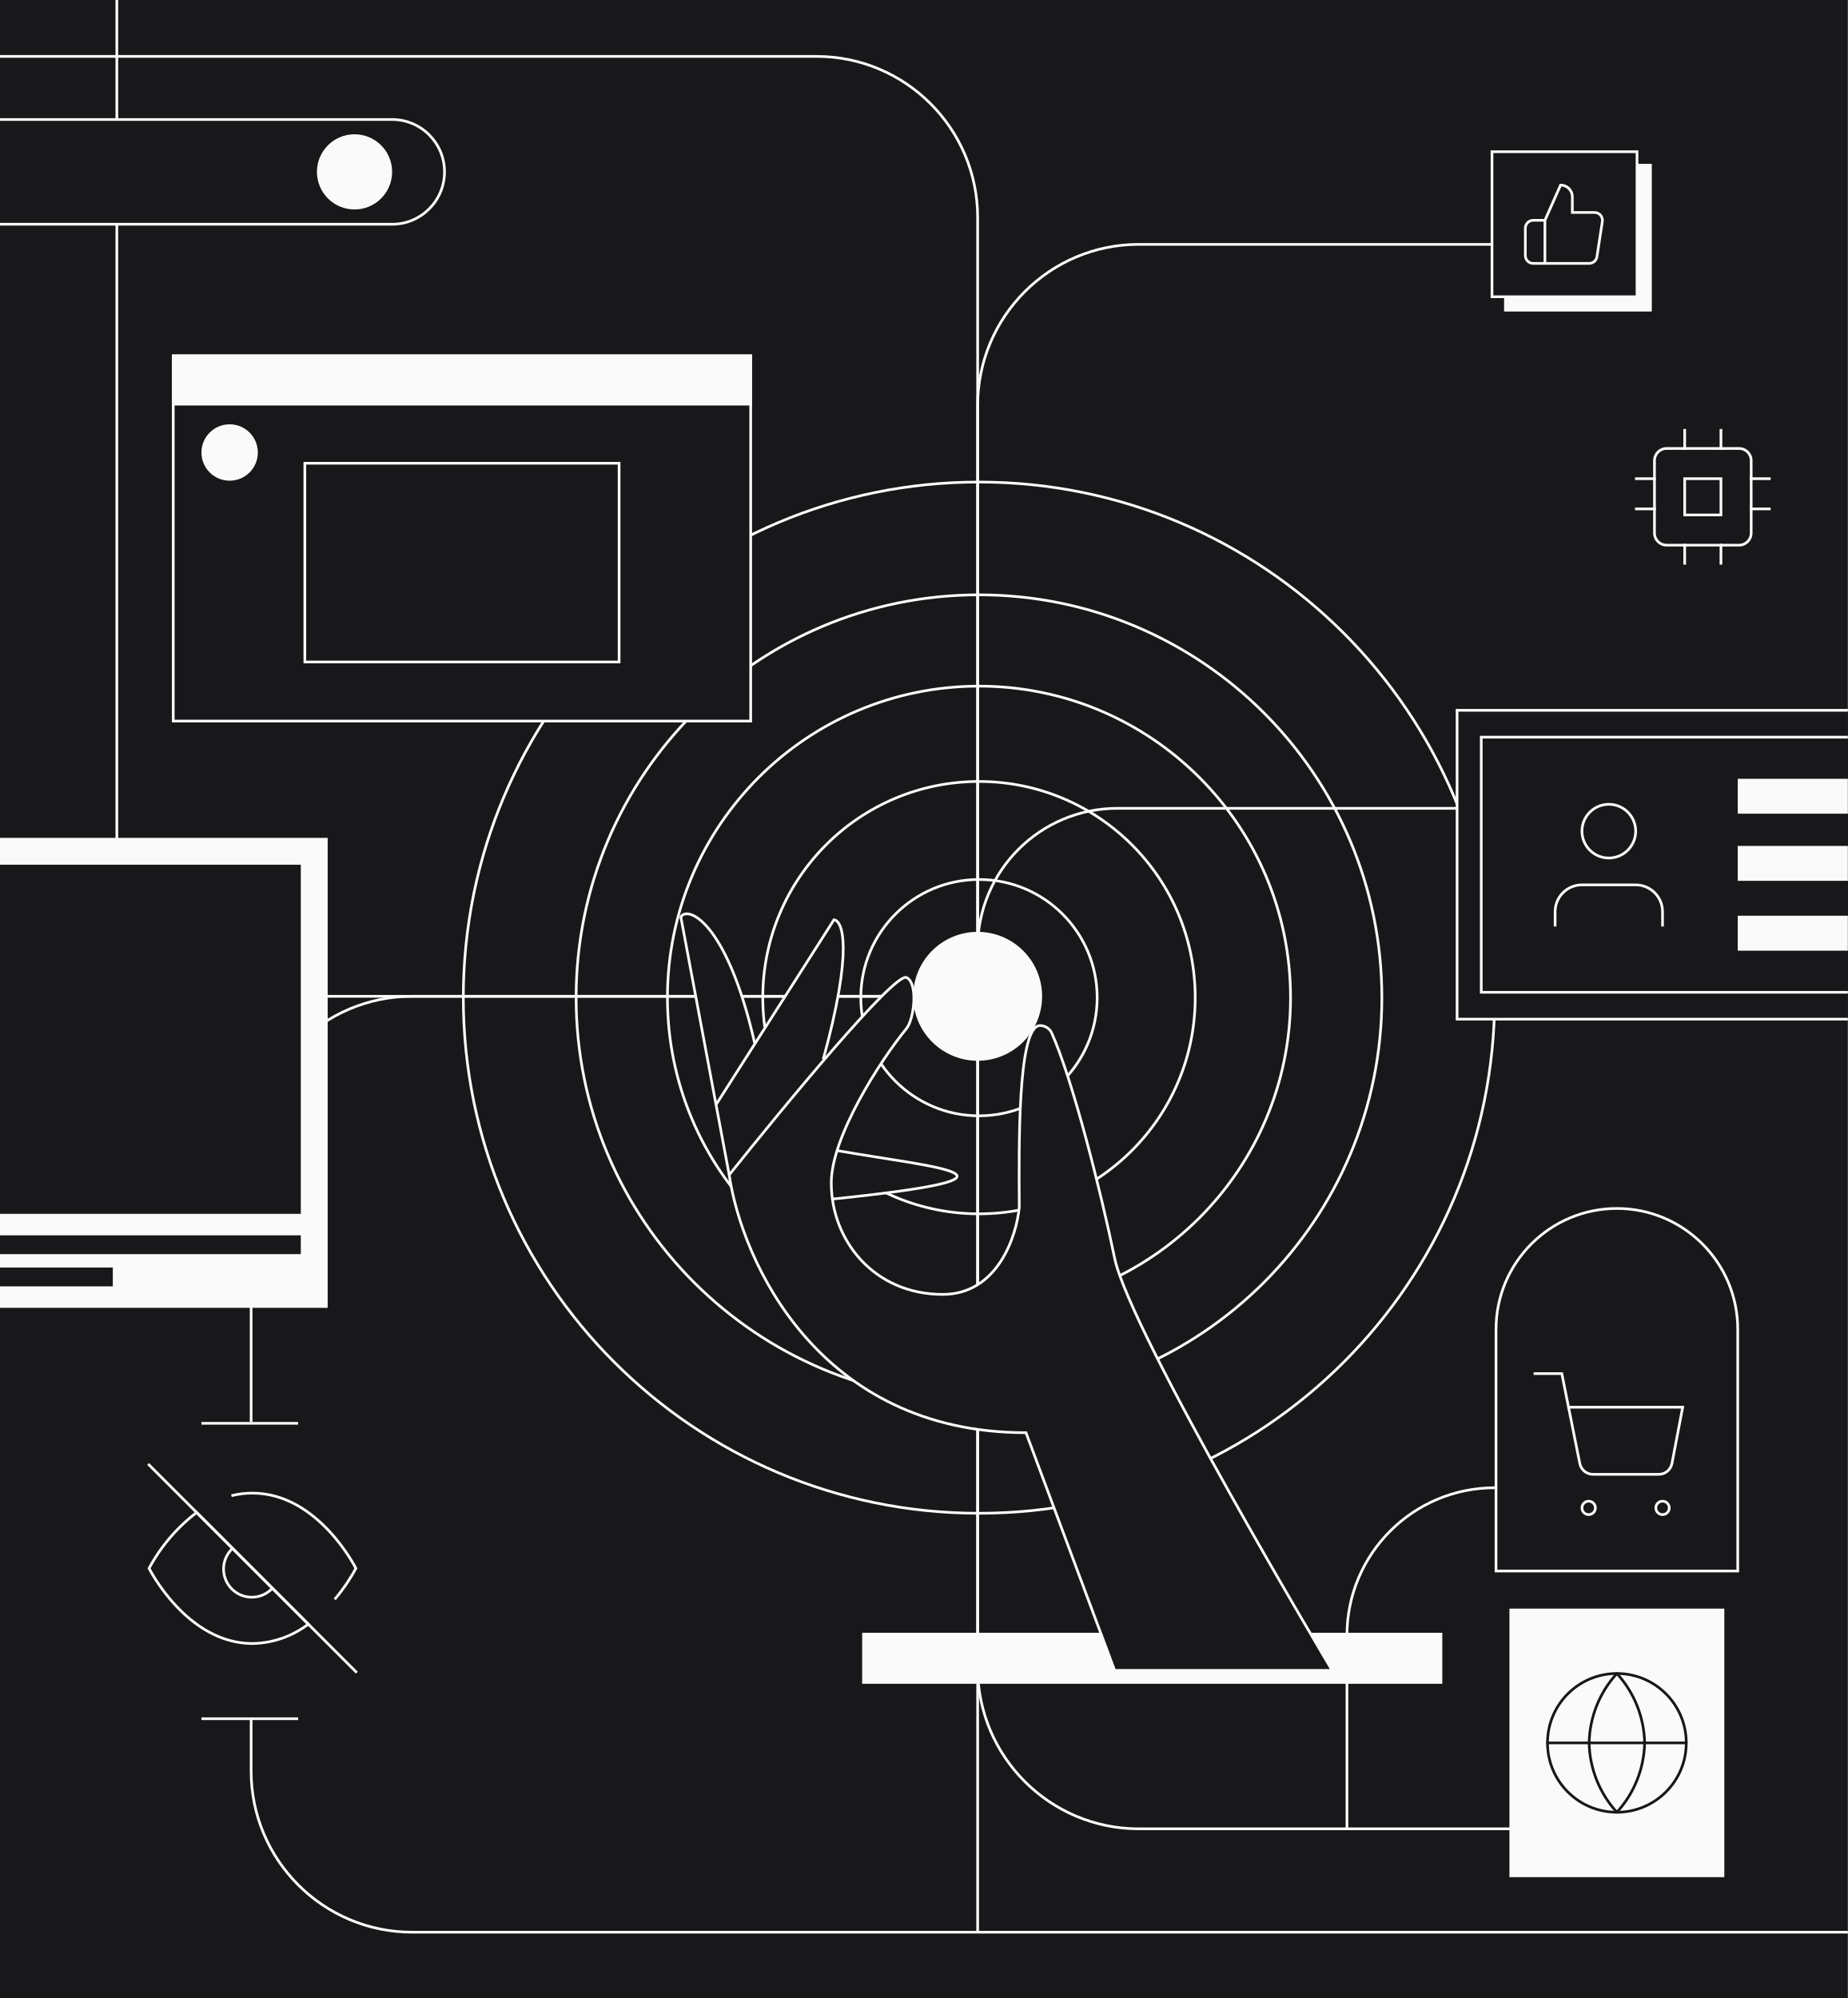
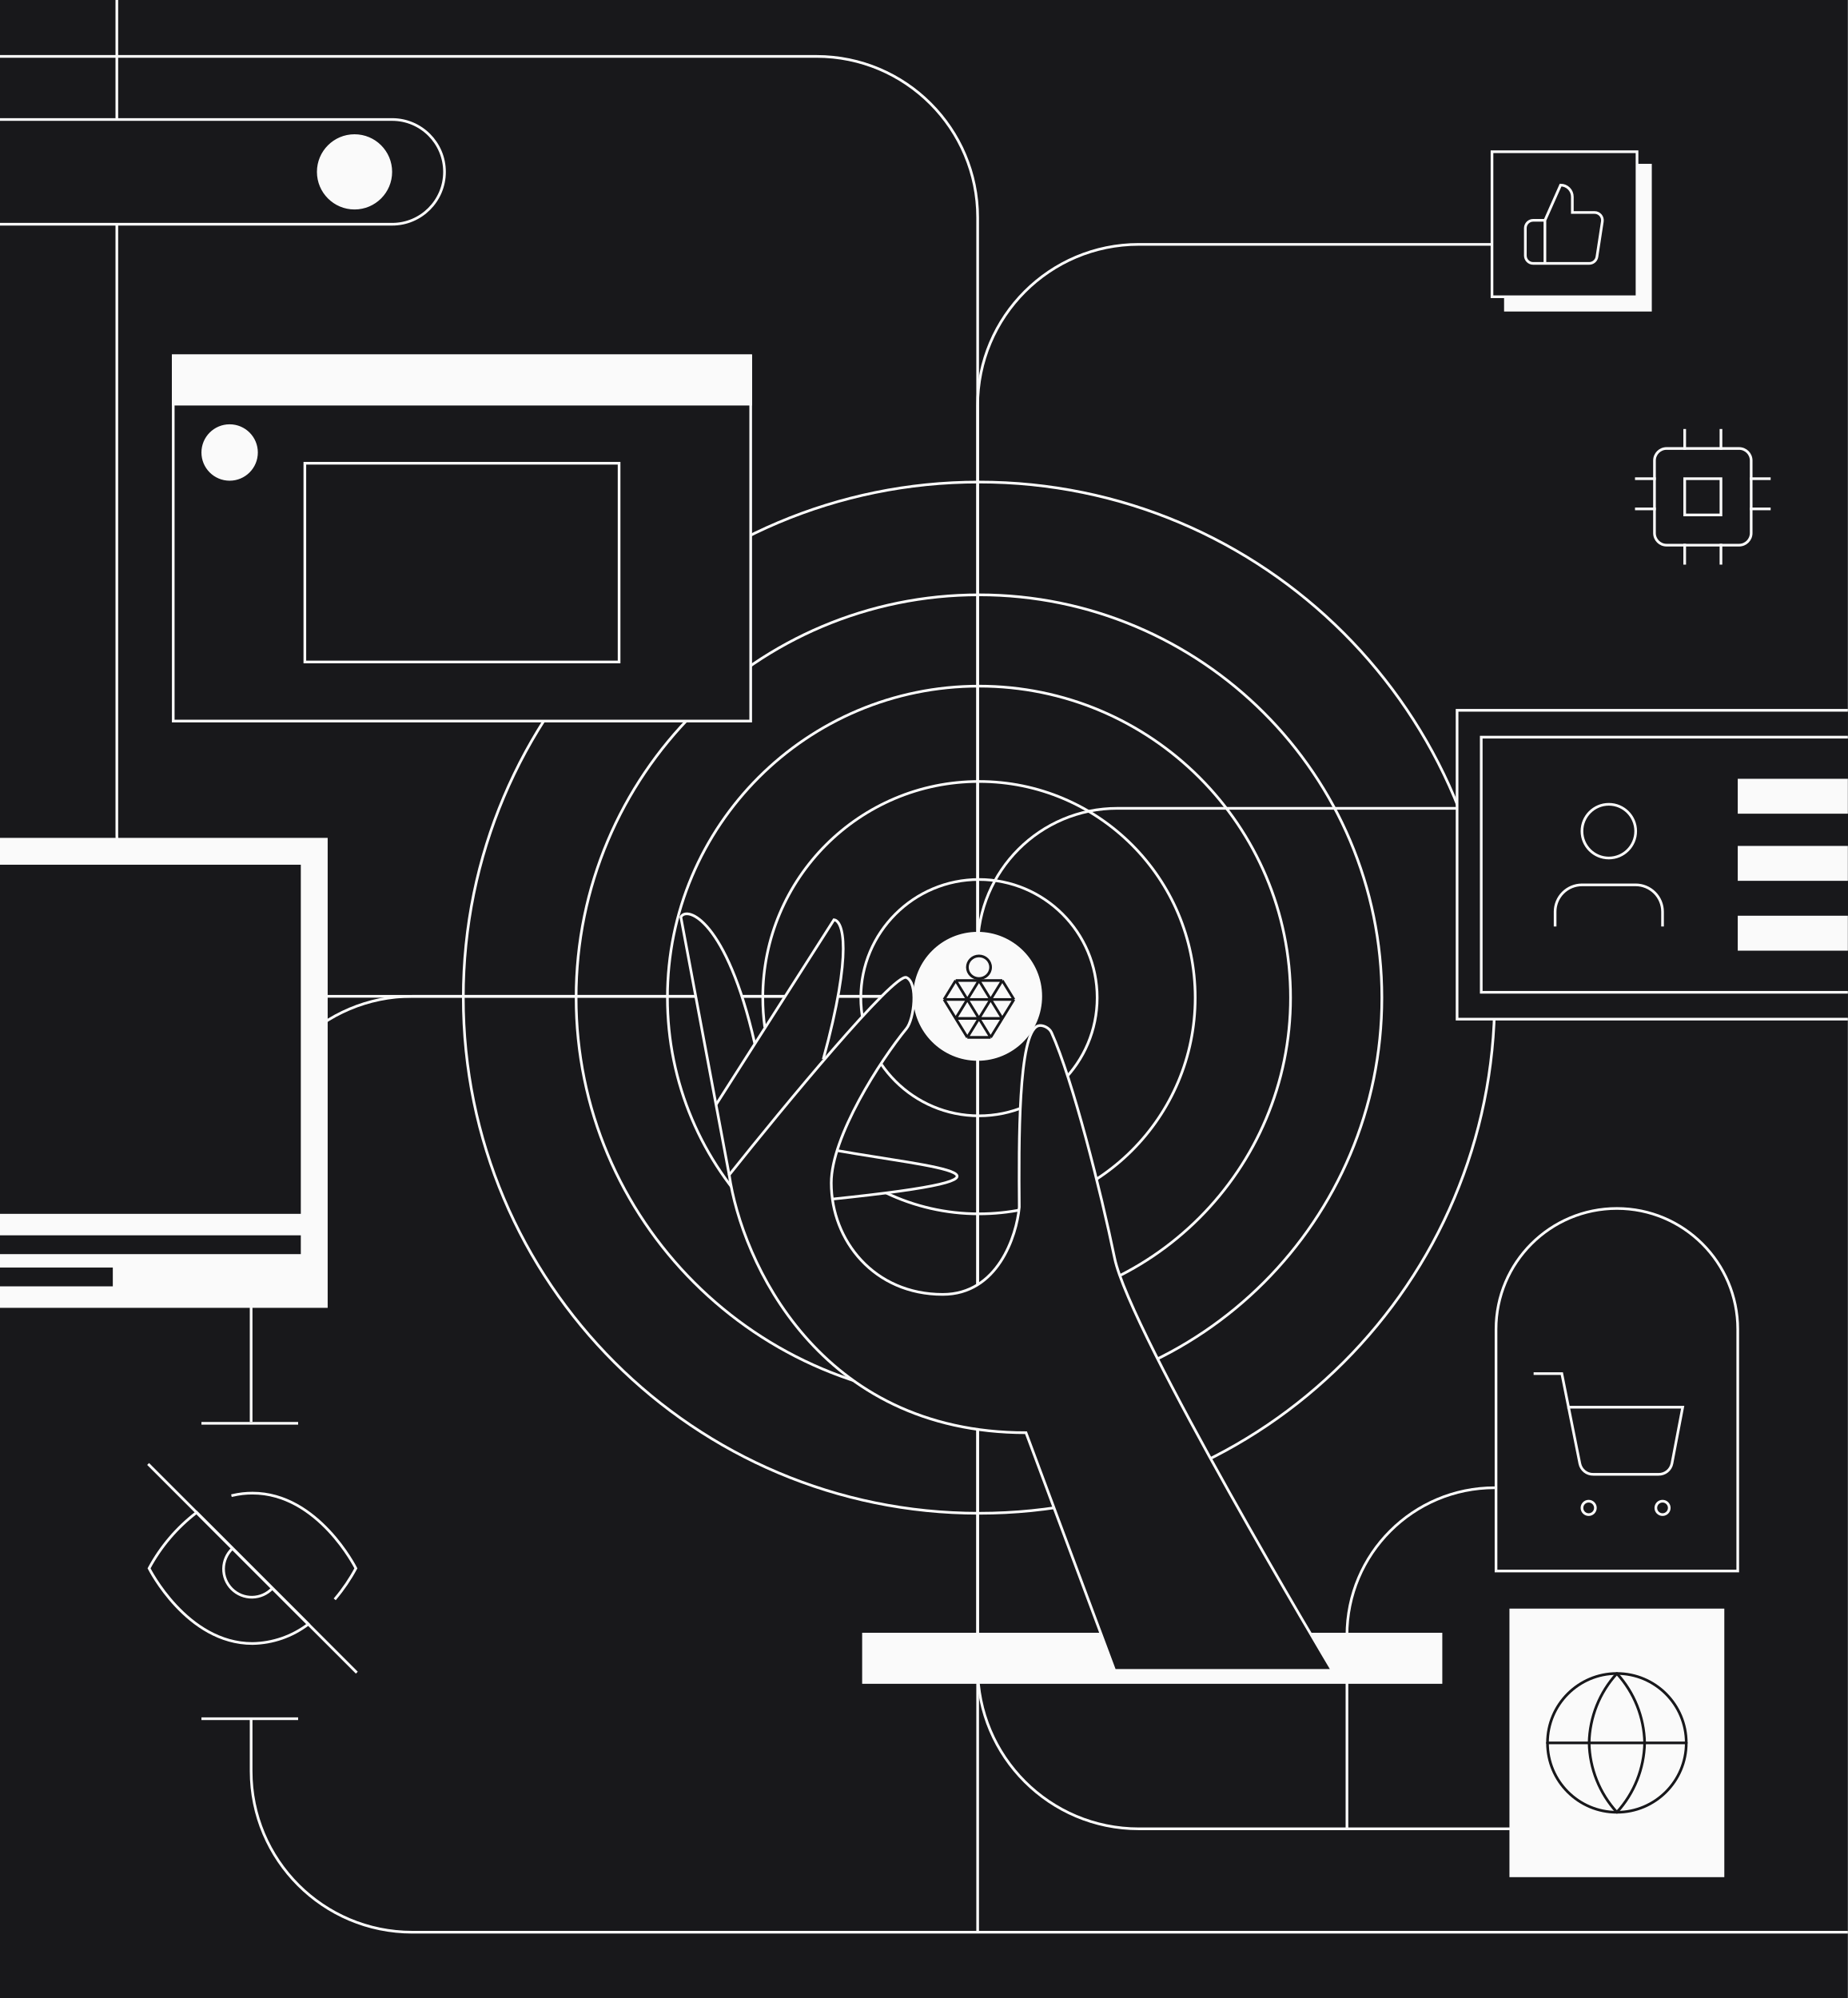
<svg xmlns="http://www.w3.org/2000/svg" width="688" height="744" viewBox="0 0 688 744" fill="none" preserveAspectRatio="xMinYMin slice">
  <rect width="688" height="744" fill="#18181B" />
  <path d="M364 353V151C364 117.863 390.863 91 424 91H604" stroke="#FAFAFA" />
  <path d="M364 353V621C364 654.137 390.863 681 424 681H604" stroke="#FAFAFA" />
  <path d="M556.5 554V554C526.124 554 501.5 578.624 501.5 609V681" stroke="#FAFAFA" />
  <path d="M364 353V353C364 324.281 387.281 301 416 301H604" stroke="#FAFAFA" />
  <path d="M364 353V81C364 47.863 337.137 21 304 21H-32.5" stroke="#FAFAFA" />
  <path d="M364 353V719.5" stroke="#FAFAFA" />
  <path d="M364 371H153.5C120.363 371 93.5 397.863 93.5 431L93.5 529.5" stroke="#FAFAFA" />
  <path d="M364 371H103.5C70.363 371 43.5 344.137 43.5 311L43.5 -10" stroke="#FAFAFA" />
  <path d="M709.5 719.5H153.5C120.363 719.5 93.5 692.637 93.5 659.5L93.5 640" stroke="#FAFAFA" />
  <path d="M75 530H111" stroke="#FAFAFA" />
  <path d="M75 640H111" stroke="#FAFAFA" />
  <circle cx="364.5" cy="371.5" r="116" stroke="#FAFAFA" />
  <path d="M284.745 382.5C284.254 378.904 284 375.231 284 371.5C284 327.041 320.041 291 364.5 291C408.959 291 445 327.041 445 371.5C445 415.959 408.959 452 364.5 452C352.154 452 340.456 449.221 330 444.253" stroke="#FAFAFA" />
  <circle cx="364.5" cy="371.5" r="44" stroke="#FAFAFA" />
  <circle cx="364.5" cy="371.5" r="192" stroke="#FAFAFA" />
  <circle cx="364.5" cy="371.5" r="150" stroke="#FAFAFA" />
  <rect x="64.5" y="132.5" width="215" height="136" fill="#18181B" stroke="#FAFAFA" />
  <circle cx="85.5" cy="168.5" r="10" fill="#FAFAFA" stroke="#FAFAFA" />
  <rect x="113.5" y="172.5" width="117" height="74" fill="#18181B" stroke="#FAFAFA" />
  <rect x="64" y="132" width="216" height="19" fill="#FAFAFA" />
  <rect x="-38.5" y="44.5" width="204" height="39" rx="19.5" fill="#18181B" stroke="#FAFAFA" />
  <circle cx="132" cy="64" r="13.5" fill="#FAFAFA" stroke="#FAFAFA" />
  <rect x="560.5" y="61.5" width="54" height="54" fill="#FAFAFA" stroke="#FAFAFA" />
  <rect x="555.5" y="56.5" width="54" height="54" fill="#18181B" stroke="#FAFAFA" />
  <path d="M575.208 98.083H570.833C570.06 98.083 569.318 97.776 568.771 97.229C568.224 96.682 567.917 95.94 567.917 95.167V84.958C567.917 84.185 568.224 83.443 568.771 82.896C569.318 82.349 570.06 82.042 570.833 82.042H575.208M585.417 79.125V73.292C585.417 72.131 584.956 71.019 584.135 70.198C583.315 69.378 582.202 68.917 581.042 68.917L575.208 82.042V98.083H591.658C592.362 98.091 593.044 97.845 593.58 97.389C594.116 96.934 594.47 96.3 594.575 95.604L596.588 82.479C596.651 82.061 596.623 81.634 596.505 81.228C596.387 80.822 596.182 80.447 595.905 80.128C595.627 79.809 595.284 79.554 594.898 79.38C594.512 79.207 594.094 79.12 593.671 79.125H585.417Z" stroke="#FAFAFA" stroke-linecap="square" />
  <rect x="-18" y="312" width="140" height="175" fill="#FAFAFA" />
  <rect x="-8" y="322" width="120" height="130" fill="#18181B" />
  <rect width="120" height="7" transform="matrix(1 0 0 -1 -8 467)" fill="#18181B" />
  <rect width="50" height="7" transform="matrix(1 0 0 -1 -8 479)" fill="#18181B" />
  <path d="M647 495V585H557V495C557 470.147 577.147 450 602 450C626.853 450 647 470.147 647 495Z" stroke="#FAFAFA" />
  <path d="M591.5 564C592.881 564 594 562.881 594 561.5C594 560.119 592.881 559 591.5 559C590.119 559 589 560.119 589 561.5C589 562.881 590.119 564 591.5 564Z" stroke="#FAFAFA" stroke-linecap="square" />
  <path d="M619 564C620.381 564 621.5 562.881 621.5 561.5C621.5 560.119 620.381 559 619 559C617.619 559 616.5 560.119 616.5 561.5C616.5 562.881 617.619 564 619 564Z" stroke="#FAFAFA" stroke-linecap="square" />
  <path d="M571.5 511.5H581.5L588.2 544.975C588.429 546.126 589.055 547.16 589.969 547.896C590.883 548.632 592.027 549.022 593.2 549H617.5C618.673 549.022 619.817 548.632 620.731 547.896C621.645 547.16 622.271 546.126 622.5 544.975L626.5 524H584" stroke="#FAFAFA" stroke-linecap="square" />
  <path d="M86.65 556.84C89.059 556.276 91.526 555.994 94 556C118.5 556 132.5 584 132.5 584C130.375 587.975 127.842 591.717 124.94 595.165M101.42 591.42C100.459 592.452 99.299 593.279 98.011 593.853C96.724 594.427 95.333 594.735 93.923 594.76C92.513 594.785 91.113 594.526 89.806 593.998C88.498 593.47 87.311 592.684 86.314 591.687C85.316 590.69 84.53 589.502 84.002 588.194C83.474 586.887 83.215 585.487 83.24 584.077C83.265 582.667 83.573 581.276 84.147 579.988C84.721 578.701 85.548 577.541 86.58 576.58M114.79 604.79C108.807 609.351 101.522 611.877 94 612C69.5 612 55.5 584 55.5 584C59.854 575.887 65.892 568.798 73.21 563.21L114.79 604.79Z" stroke="#FAFAFA" stroke-linecap="square" />
  <path d="M55.5 545.5L132.5 622.5" stroke="#FAFAFA" stroke-linecap="square" />
  <rect x="562" y="599" width="80" height="100" fill="#FAFAFA" />
  <path d="M602 674.833C616.267 674.833 627.833 663.267 627.833 649C627.833 634.733 616.267 623.167 602 623.167C587.733 623.167 576.167 634.733 576.167 649C576.167 663.267 587.733 674.833 602 674.833Z" stroke="#18181B" stroke-linecap="round" stroke-linejoin="round" />
  <path d="M576.167 649H627.833" stroke="#18181B" stroke-linecap="round" stroke-linejoin="round" />
  <path d="M602 623.167C608.462 630.241 612.134 639.421 612.333 649C612.134 658.579 608.462 667.759 602 674.833C595.538 667.759 591.866 658.579 591.667 649C591.866 639.421 595.538 630.241 602 623.167V623.167Z" stroke="#18181B" stroke-linecap="round" stroke-linejoin="round" />
  <path d="M647.5 167H620.5C618.015 167 616 169.015 616 171.5V198.5C616 200.985 618.015 203 620.5 203H647.5C649.985 203 652 200.985 652 198.5V171.5C652 169.015 649.985 167 647.5 167Z" stroke="#FAFAFA" stroke-linecap="square" />
  <path d="M640.75 178.25H627.25V191.75H640.75V178.25Z" stroke="#FAFAFA" stroke-linecap="square" />
  <path d="M627.25 160.25V167" stroke="#FAFAFA" stroke-linecap="square" />
  <path d="M640.75 160.25V167" stroke="#FAFAFA" stroke-linecap="square" />
  <path d="M627.25 203V209.75" stroke="#FAFAFA" stroke-linecap="square" />
  <path d="M640.75 203V209.75" stroke="#FAFAFA" stroke-linecap="square" />
  <path d="M652 178.25H658.75" stroke="#FAFAFA" stroke-linecap="square" />
  <path d="M652 189.5H658.75" stroke="#FAFAFA" stroke-linecap="square" />
  <path d="M609.25 178.25H616" stroke="#FAFAFA" stroke-linecap="square" />
  <path d="M609.25 189.5H616" stroke="#FAFAFA" stroke-linecap="square" />
  <rect x="542.5" y="264.5" width="157" height="115" fill="#18181B" stroke="#FAFAFA" />
  <rect x="551.5" y="274.5" width="148" height="95" fill="#18181B" stroke="#FAFAFA" />
  <rect x="647" y="290" width="60" height="13" fill="#FAFAFA" />
  <rect x="647" y="315" width="60" height="13" fill="#FAFAFA" />
  <rect x="647" y="341" width="60" height="13" fill="#FAFAFA" />
  <path d="M619 344.5V339.5C619 336.848 617.946 334.304 616.071 332.429C614.196 330.554 611.652 329.5 609 329.5H589C586.348 329.5 583.804 330.554 581.929 332.429C580.054 334.304 579 336.848 579 339.5V344.5" stroke="#FAFAFA" stroke-linecap="square" />
  <path d="M599 319.5C604.523 319.5 609 315.023 609 309.5C609 303.977 604.523 299.5 599 299.5C593.477 299.5 589 303.977 589 309.5C589 315.023 593.477 319.5 599 319.5Z" stroke="#FAFAFA" stroke-linecap="square" />
  <rect x="321" y="608" width="216" height="19" fill="#FAFAFA" />
  <path d="M496 622H415L382 533.5C304.8 533.5 276.167 469.5 271.5 437.5C291.667 412.167 333.1 362 337.5 364C341.9 366 340.368 379.5 337.5 383C327.667 395 309.5 423.3 309.5 440.5C309.5 462 325.5 482 351 482C371.4 482 378.5 460.333 379.5 449.5L379.498 449.203C379.331 425.978 379.032 384.489 386.5 382C388.009 381.497 390.629 382.566 391.5 384.5C399.393 402.028 409.896 443.732 415 468.5C420.667 496 496 622 496 622Z" fill="#18181B" stroke="#FAFAFA" />
  <circle cx="364" cy="371" r="23.5" fill="#FAFAFA" stroke="#FAFAFA" />
  <path d="M253.5 341.5L271.5 437.5L281 388.5C270.5 342.5 255.667 337.167 253.5 341.5Z" fill="#18181B" />
  <path d="M271.5 437.5L253.5 341.5C255.667 337.167 270.5 342.5 281 388.5" stroke="#FAFAFA" />
  <path d="M310.5 342.5L266.5 411.5L306.5 394.5C317.7 353.7 313.833 342.833 310.5 342.5Z" fill="#18181B" />
  <path d="M266.5 411.5L310.5 342.5C313.833 342.833 317.7 353.7 306.5 394.5" stroke="#FAFAFA" />
  <path d="M312 428.5C348 434.833 391.5 438 310 446.5" stroke="#FAFAFA" />
+   <g clip-path="url(#clip1_764_483)">
+     <path d="M368.821 360.176C368.821 362.488 366.898 364.382 364.5 364.382C362.102 364.382 360.179 362.488 360.179 360.176C360.179 357.865 362.102 355.971 364.5 355.971C366.898 355.971 368.821 357.865 368.821 360.176Z" stroke="#18181B" stroke-linejoin="round" />
+     <path d="M355.821 365.118L351.482 372.176M355.821 365.118L360.161 372.176M355.821 365.118H364.5M351.482 372.176H360.161M351.482 372.176L355.821 379.235M360.161 372.176L364.5 365.118M360.161 372.176H368.839M360.161 372.176L364.5 379.235M360.161 372.176L355.821 379.235M364.5 365.118H373.179M364.5 365.118L368.839 372.176M373.179 365.118L377.518 372.176M373.179 365.118L368.839 372.176M377.518 372.176H368.839M377.518 372.176L373.179 379.235M368.839 372.176L364.5 379.235M368.839 372.176L373.179 379.235M364.5 379.235H355.821M364.5 379.235L360.161 386.294M364.5 379.235L368.839 386.294M364.5 379.235H373.179M355.821 379.235L360.161 386.294M360.161 386.294H368.839M368.839 386.294L373.179 379.235" stroke="#18181B" stroke-linejoin="round" />
+   </g>
</svg>
